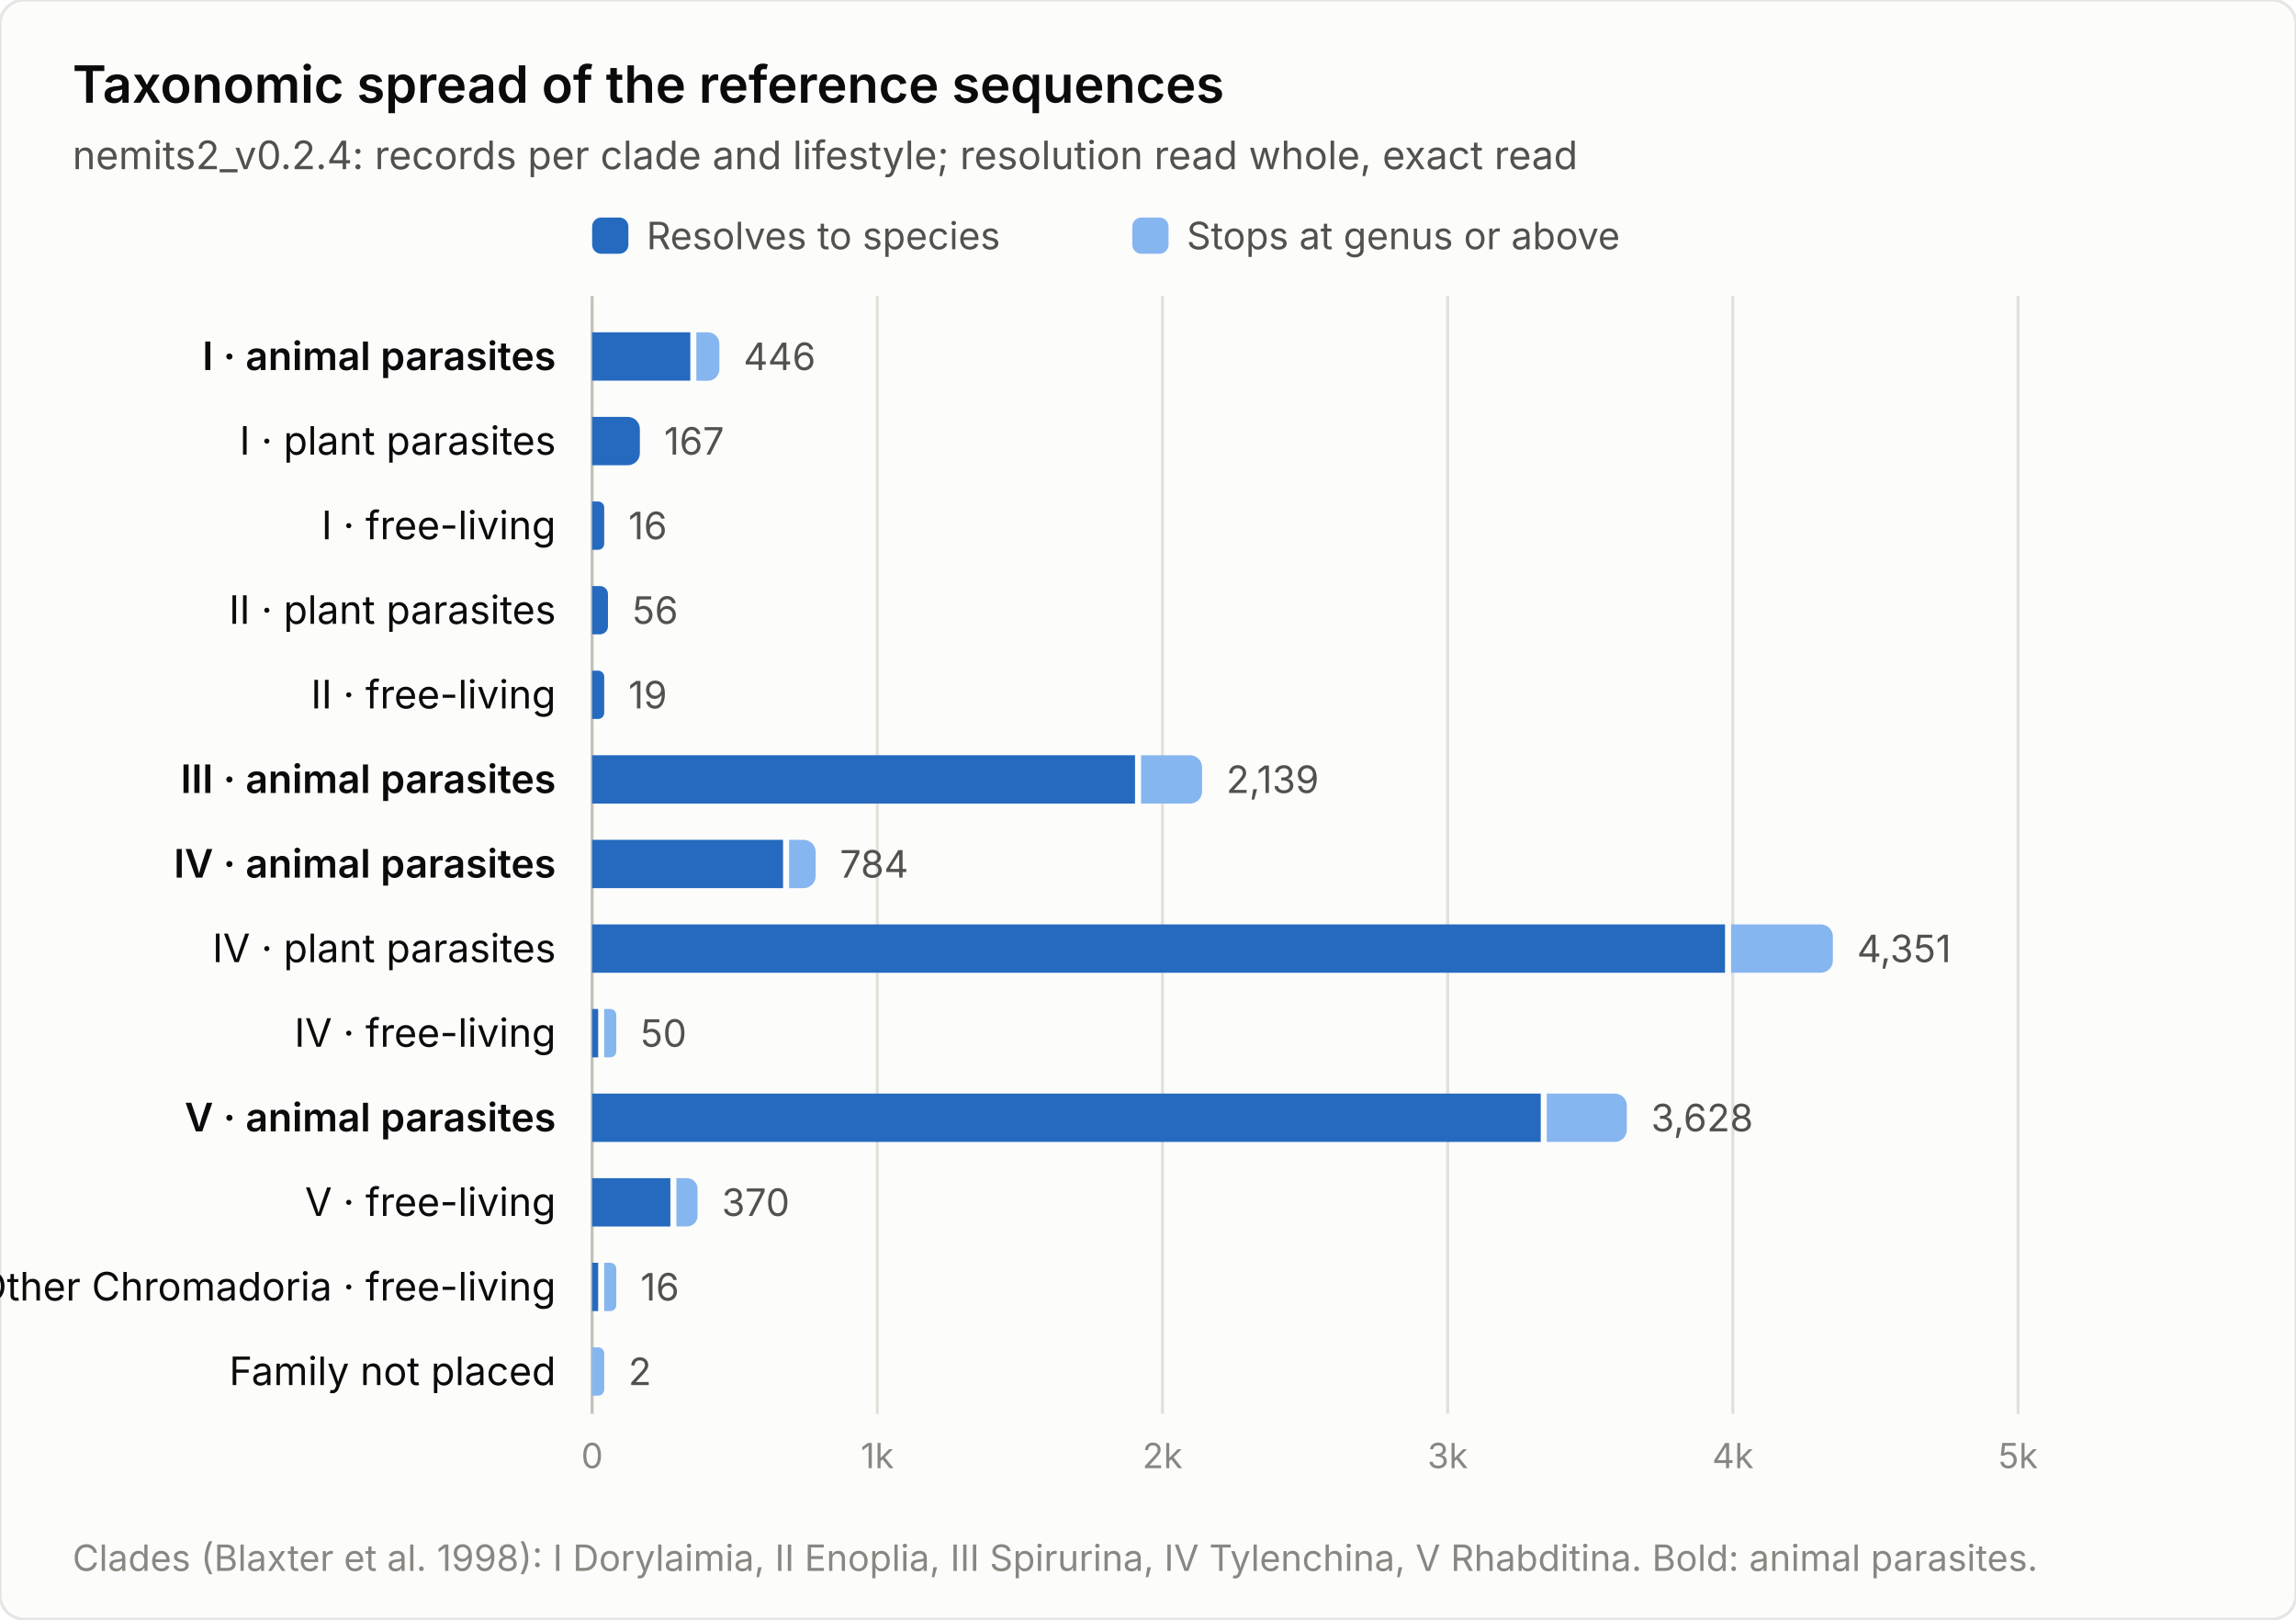
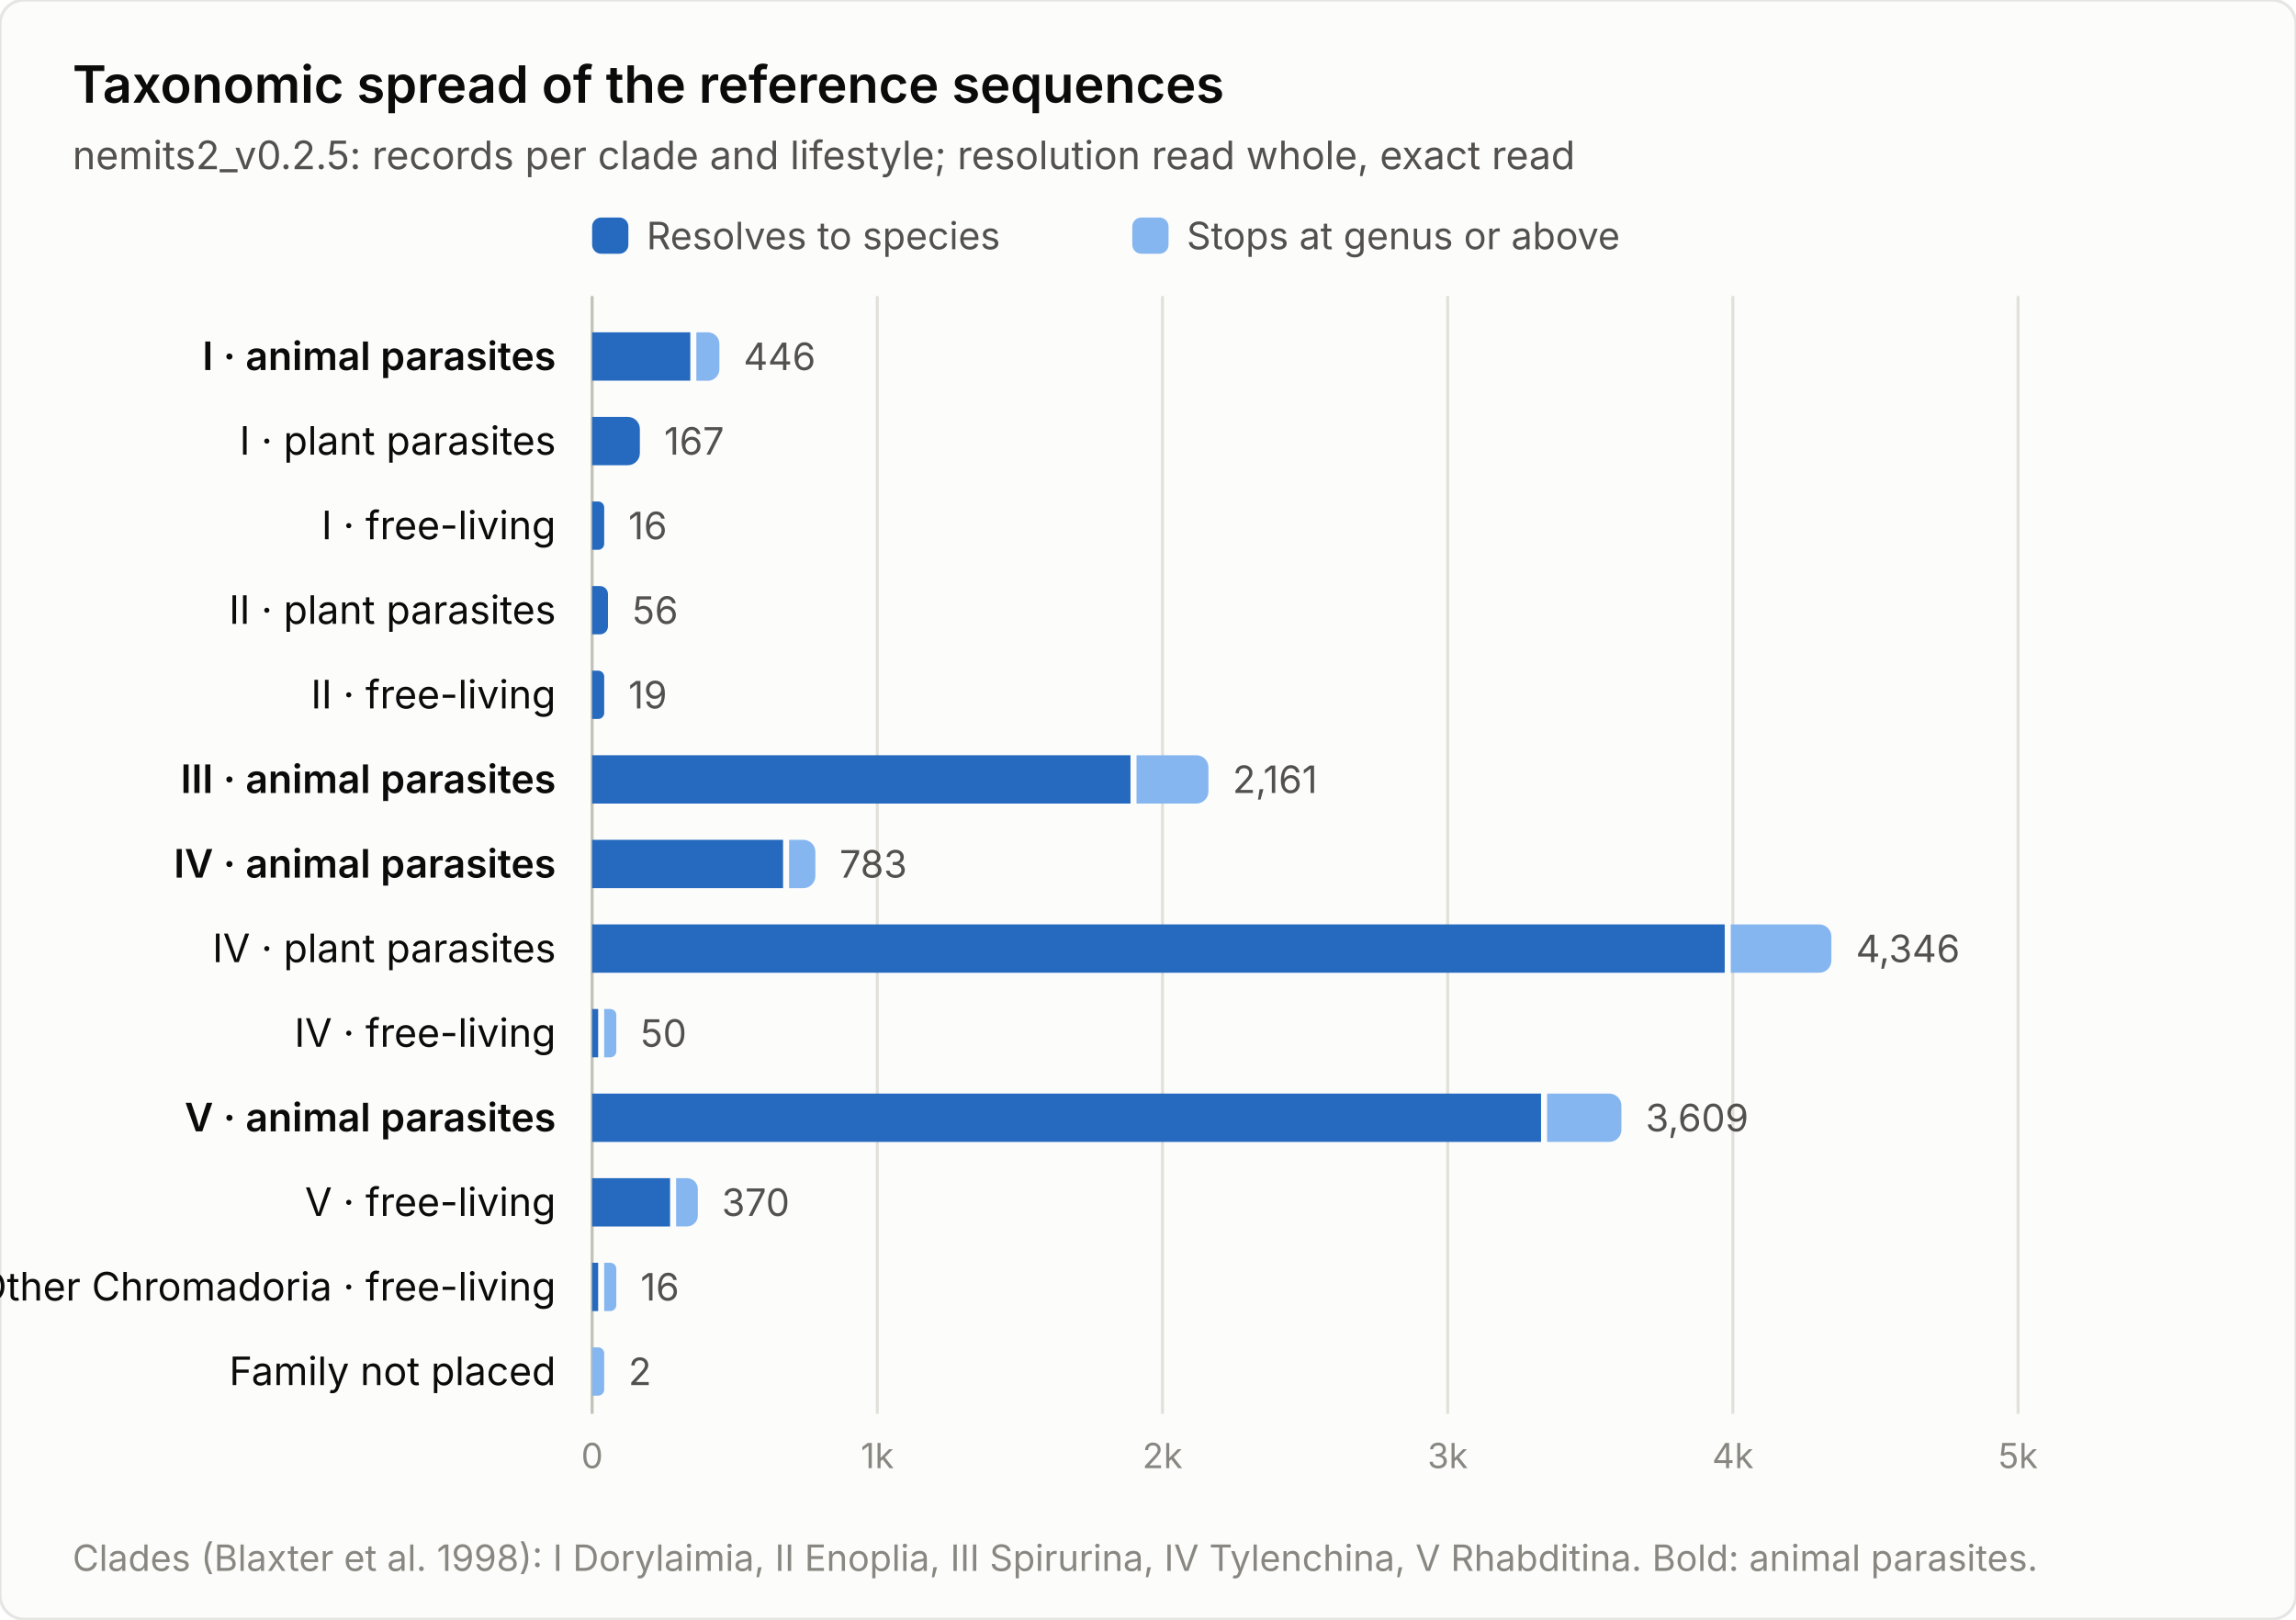
<svg xmlns="http://www.w3.org/2000/svg" width="760" height="536" viewBox="0 0 760 536" font-family="system-ui, -apple-system, &quot;Segoe UI&quot;, sans-serif" role="img" aria-label="Taxonomic spread of the reference sequences">
  <rect width="760" height="536" rx="8" fill="#fcfcfb" stroke="rgba(11,11,11,0.10)" />
  <text x="24" y="34" font-size="17" font-weight="600" fill="#0b0b0b">Taxonomic spread of the reference sequences</text>
-   <text x="24" y="56" font-size="13" fill="#52514e">nemits2_v0.2.4: records per clade and lifestyle; resolution read whole, exact read</text>
+   <text x="24" y="56" font-size="13" fill="#52514e">nemits2_v0.2.5: records per clade and lifestyle; resolution read whole, exact read</text>
  <rect x="196" y="72" width="12" height="12" rx="3" fill="#256abf" />
  <text x="214" y="82.5" font-size="12.5" fill="#52514e">Resolves to species</text>
  <rect x="374.8" y="72" width="12" height="12" rx="3" fill="#86b6ef" />
  <text x="392.8" y="82.5" font-size="12.5" fill="#52514e">Stops at genus or above</text>
  <line x1="196.0" y1="98" x2="196.0" y2="468" stroke="#c3c2b7" stroke-width="1" />
  <text x="196.0" y="486" font-size="11.5" fill="#898781" text-anchor="middle" font-variant-numeric="tabular-nums">0</text>
  <line x1="290.4" y1="98" x2="290.4" y2="468" stroke="#e1e0d9" stroke-width="1" />
  <text x="290.4" y="486" font-size="11.5" fill="#898781" text-anchor="middle" font-variant-numeric="tabular-nums">1k</text>
  <line x1="384.8" y1="98" x2="384.8" y2="468" stroke="#e1e0d9" stroke-width="1" />
  <text x="384.8" y="486" font-size="11.5" fill="#898781" text-anchor="middle" font-variant-numeric="tabular-nums">2k</text>
  <line x1="479.2" y1="98" x2="479.2" y2="468" stroke="#e1e0d9" stroke-width="1" />
  <text x="479.2" y="486" font-size="11.5" fill="#898781" text-anchor="middle" font-variant-numeric="tabular-nums">3k</text>
  <line x1="573.6" y1="98" x2="573.6" y2="468" stroke="#e1e0d9" stroke-width="1" />
  <text x="573.6" y="486" font-size="11.5" fill="#898781" text-anchor="middle" font-variant-numeric="tabular-nums">4k</text>
  <line x1="668.0" y1="98" x2="668.0" y2="468" stroke="#e1e0d9" stroke-width="1" />
  <text x="668.0" y="486" font-size="11.5" fill="#898781" text-anchor="middle" font-variant-numeric="tabular-nums">5k</text>
  <text x="184" y="122.5" font-size="13" font-weight="600" fill="#0b0b0b" text-anchor="end">I · animal parasites</text>
  <rect x="196.0" y="110.0" width="32.5" height="16" fill="#256abf" />
  <path d="M230.5,110.0 h3.8 a3.823,3.823 0 0 1 3.823,3.823 v8.4 a3.823,3.823 0 0 1 -3.823,3.823 h-3.8 z" fill="#86b6ef" />
  <text x="246.1" y="122.5" font-size="12.5" fill="#52514e" font-variant-numeric="tabular-nums">446</text>
  <text x="184" y="150.5" font-size="13" font-weight="400" fill="#0b0b0b" text-anchor="end">I · plant parasites</text>
  <path d="M196.0,138.0 h11.8 a4,4 0 0 1 4,4 v8.0 a4,4 0 0 1 -4,4 h-11.8 z" fill="#256abf" />
  <text x="219.8" y="150.5" font-size="12.5" fill="#52514e" font-variant-numeric="tabular-nums">167</text>
  <text x="184" y="178.5" font-size="13" font-weight="400" fill="#0b0b0b" text-anchor="end">I · free-living</text>
  <path d="M196.0,166.0 h2.0 a2.0,2.0 0 0 1 2.0,2.0 v12.0 a2.0,2.0 0 0 1 -2.0,2.0 h-2.0 z" fill="#256abf" />
  <text x="208.0" y="178.5" font-size="12.5" fill="#52514e" font-variant-numeric="tabular-nums">16</text>
  <text x="184" y="206.5" font-size="13" font-weight="400" fill="#0b0b0b" text-anchor="end">II · plant parasites</text>
  <path d="M196.0,194.0 h2.6 a2.643,2.643 0 0 1 2.643,2.643 v10.7 a2.643,2.643 0 0 1 -2.643,2.643 h-2.6 z" fill="#256abf" />
  <text x="209.3" y="206.5" font-size="12.5" fill="#52514e" font-variant-numeric="tabular-nums">56</text>
  <text x="184" y="234.5" font-size="13" font-weight="400" fill="#0b0b0b" text-anchor="end">II · free-living</text>
  <path d="M196.0,222.0 h2.0 a2.0,2.0 0 0 1 2.0,2.0 v12.0 a2.0,2.0 0 0 1 -2.0,2.0 h-2.0 z" fill="#256abf" />
  <text x="208.0" y="234.5" font-size="12.5" fill="#52514e" font-variant-numeric="tabular-nums">19</text>
  <text x="184" y="262.5" font-size="13" font-weight="600" fill="#0b0b0b" text-anchor="end">III · animal parasites</text>
-   <rect x="196.0" y="250.0" width="179.7" height="16" fill="#256abf" />
-   <path d="M377.7,250.0 h16.2 a4,4 0 0 1 4,4 v8.0 a4,4 0 0 1 -4,4 h-16.2 z" fill="#86b6ef" />
-   <text x="405.9" y="262.5" font-size="12.5" fill="#52514e" font-variant-numeric="tabular-nums">2,139</text>
+   <rect x="196.0" y="250.0" width="178.2" height="16" fill="#256abf" />
+   <path d="M376.2,250.0 h19.8 a4,4 0 0 1 4,4 v8.0 a4,4 0 0 1 -4,4 h-19.8 z" fill="#86b6ef" />
+   <text x="408.0" y="262.5" font-size="12.5" fill="#52514e" font-variant-numeric="tabular-nums">2,161</text>
  <text x="184" y="290.5" font-size="13" font-weight="600" fill="#0b0b0b" text-anchor="end">IV · animal parasites</text>
  <rect x="196.0" y="278.0" width="63.2" height="16" fill="#256abf" />
-   <path d="M261.2,278.0 h4.8 a4,4 0 0 1 4,4 v8.0 a4,4 0 0 1 -4,4 h-4.8 z" fill="#86b6ef" />
-   <text x="278.0" y="290.5" font-size="12.5" fill="#52514e" font-variant-numeric="tabular-nums">784</text>
+   <path d="M261.2,278.0 h4.7 a4,4 0 0 1 4,4 v8.0 a4,4 0 0 1 -4,4 h-4.7 z" fill="#86b6ef" />
+   <text x="277.9" y="290.5" font-size="12.5" fill="#52514e" font-variant-numeric="tabular-nums">783</text>
  <text x="184" y="318.5" font-size="13" font-weight="400" fill="#0b0b0b" text-anchor="end">IV · plant parasites</text>
-   <rect x="196.0" y="306.0" width="375.0" height="16" fill="#256abf" />
-   <path d="M573.0,306.0 h29.7 a4,4 0 0 1 4,4 v8.0 a4,4 0 0 1 -4,4 h-29.7 z" fill="#86b6ef" />
-   <text x="614.7" y="318.5" font-size="12.5" fill="#52514e" font-variant-numeric="tabular-nums">4,351</text>
+   <rect x="196.0" y="306.0" width="374.9" height="16" fill="#256abf" />
+   <path d="M572.9,306.0 h29.3 a4,4 0 0 1 4,4 v8.0 a4,4 0 0 1 -4,4 h-29.3 z" fill="#86b6ef" />
+   <text x="614.3" y="318.5" font-size="12.5" fill="#52514e" font-variant-numeric="tabular-nums">4,346</text>
  <text x="184" y="346.5" font-size="13" font-weight="400" fill="#0b0b0b" text-anchor="end">IV · free-living</text>
  <rect x="196.0" y="334.0" width="2.0" height="16" fill="#256abf" />
  <path d="M200.0,334.0 h2.0 a2.0,2.0 0 0 1 2.0,2.0 v12.0 a2.0,2.0 0 0 1 -2.0,2.0 h-2.0 z" fill="#86b6ef" />
  <text x="212.0" y="346.5" font-size="12.5" fill="#52514e" font-variant-numeric="tabular-nums">50</text>
  <text x="184" y="374.5" font-size="13" font-weight="600" fill="#0b0b0b" text-anchor="end">V · animal parasites</text>
-   <rect x="196.0" y="362.0" width="314.0" height="16" fill="#256abf" />
-   <path d="M512.0,362.0 h22.5 a4,4 0 0 1 4,4 v8.0 a4,4 0 0 1 -4,4 h-22.5 z" fill="#86b6ef" />
-   <text x="546.5" y="374.5" font-size="12.5" fill="#52514e" font-variant-numeric="tabular-nums">3,628</text>
+   <rect x="196.0" y="362.0" width="314.1" height="16" fill="#256abf" />
+   <path d="M512.1,362.0 h20.6 a4,4 0 0 1 4,4 v8.0 a4,4 0 0 1 -4,4 h-20.6 z" fill="#86b6ef" />
+   <text x="544.7" y="374.5" font-size="12.5" fill="#52514e" font-variant-numeric="tabular-nums">3,609</text>
  <text x="184" y="402.5" font-size="13" font-weight="400" fill="#0b0b0b" text-anchor="end">V · free-living</text>
-   <rect x="196.0" y="390.0" width="25.9" height="16" fill="#256abf" />
-   <path d="M223.9,390.0 h3.5 a3.493,3.493 0 0 1 3.493,3.493 v9.0 a3.493,3.493 0 0 1 -3.493,3.493 h-3.5 z" fill="#86b6ef" />
+   <rect x="196.0" y="390.0" width="25.8" height="16" fill="#256abf" />
+   <path d="M223.8,390.0 h3.6 a3.587,3.587 0 0 1 3.587,3.587 v8.8 a3.587,3.587 0 0 1 -3.587,3.587 h-3.6 z" fill="#86b6ef" />
  <text x="238.9" y="402.5" font-size="12.5" fill="#52514e" font-variant-numeric="tabular-nums">370</text>
  <text x="184" y="430.5" font-size="13" font-weight="400" fill="#0b0b0b" text-anchor="end">Other Chromadoria · free-living</text>
  <rect x="196.0" y="418.0" width="2.0" height="16" fill="#256abf" />
  <path d="M200.0,418.0 h2.0 a2.0,2.0 0 0 1 2.0,2.0 v12.0 a2.0,2.0 0 0 1 -2.0,2.0 h-2.0 z" fill="#86b6ef" />
  <text x="212.0" y="430.5" font-size="12.5" fill="#52514e" font-variant-numeric="tabular-nums">16</text>
  <text x="184" y="458.5" font-size="13" font-weight="400" fill="#0b0b0b" text-anchor="end">Family not placed</text>
  <path d="M196.0,446.0 h2.0 a2.0,2.0 0 0 1 2.0,2.0 v12.0 a2.0,2.0 0 0 1 -2.0,2.0 h-2.0 z" fill="#86b6ef" />
  <text x="208.0" y="458.5" font-size="12.5" fill="#52514e" font-variant-numeric="tabular-nums">2</text>
  <text x="24" y="520" font-size="12" fill="#898781">Clades (Blaxter et al. 1998): I Dorylaimia, II Enoplia, III Spirurina, IV Tylenchina, V Rhabditina. Bold: animal parasites.</text>
</svg>
